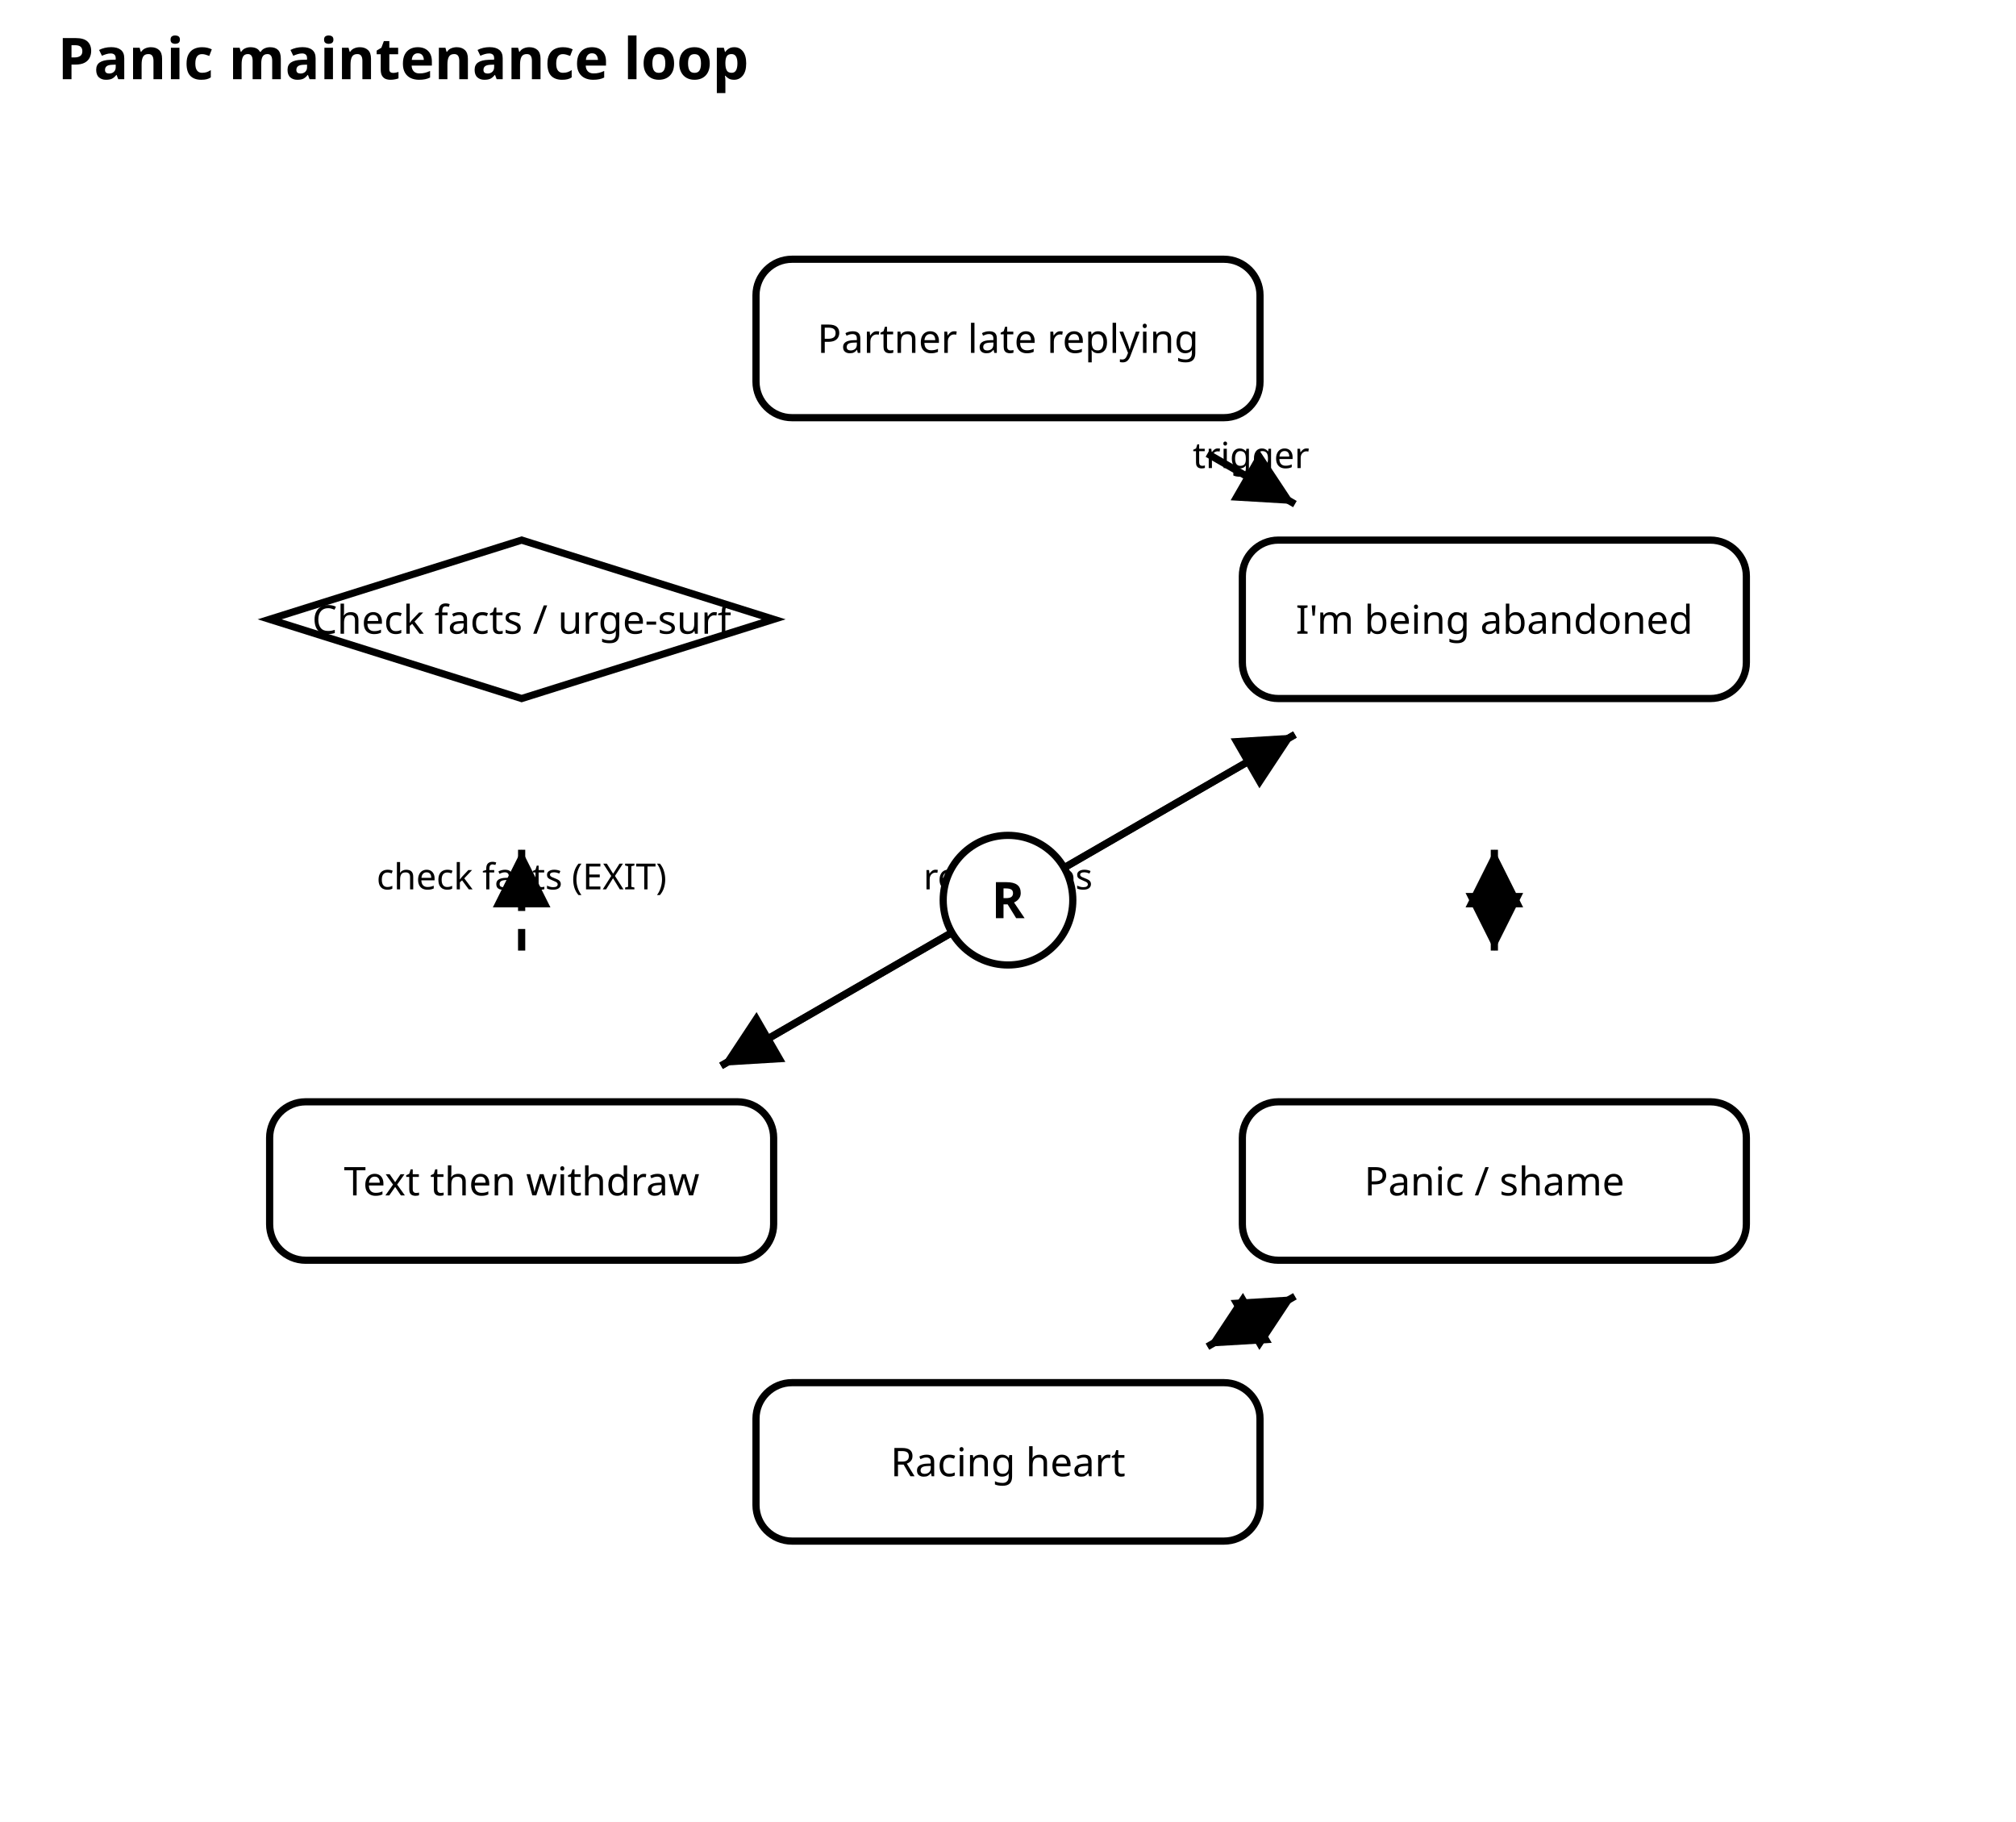
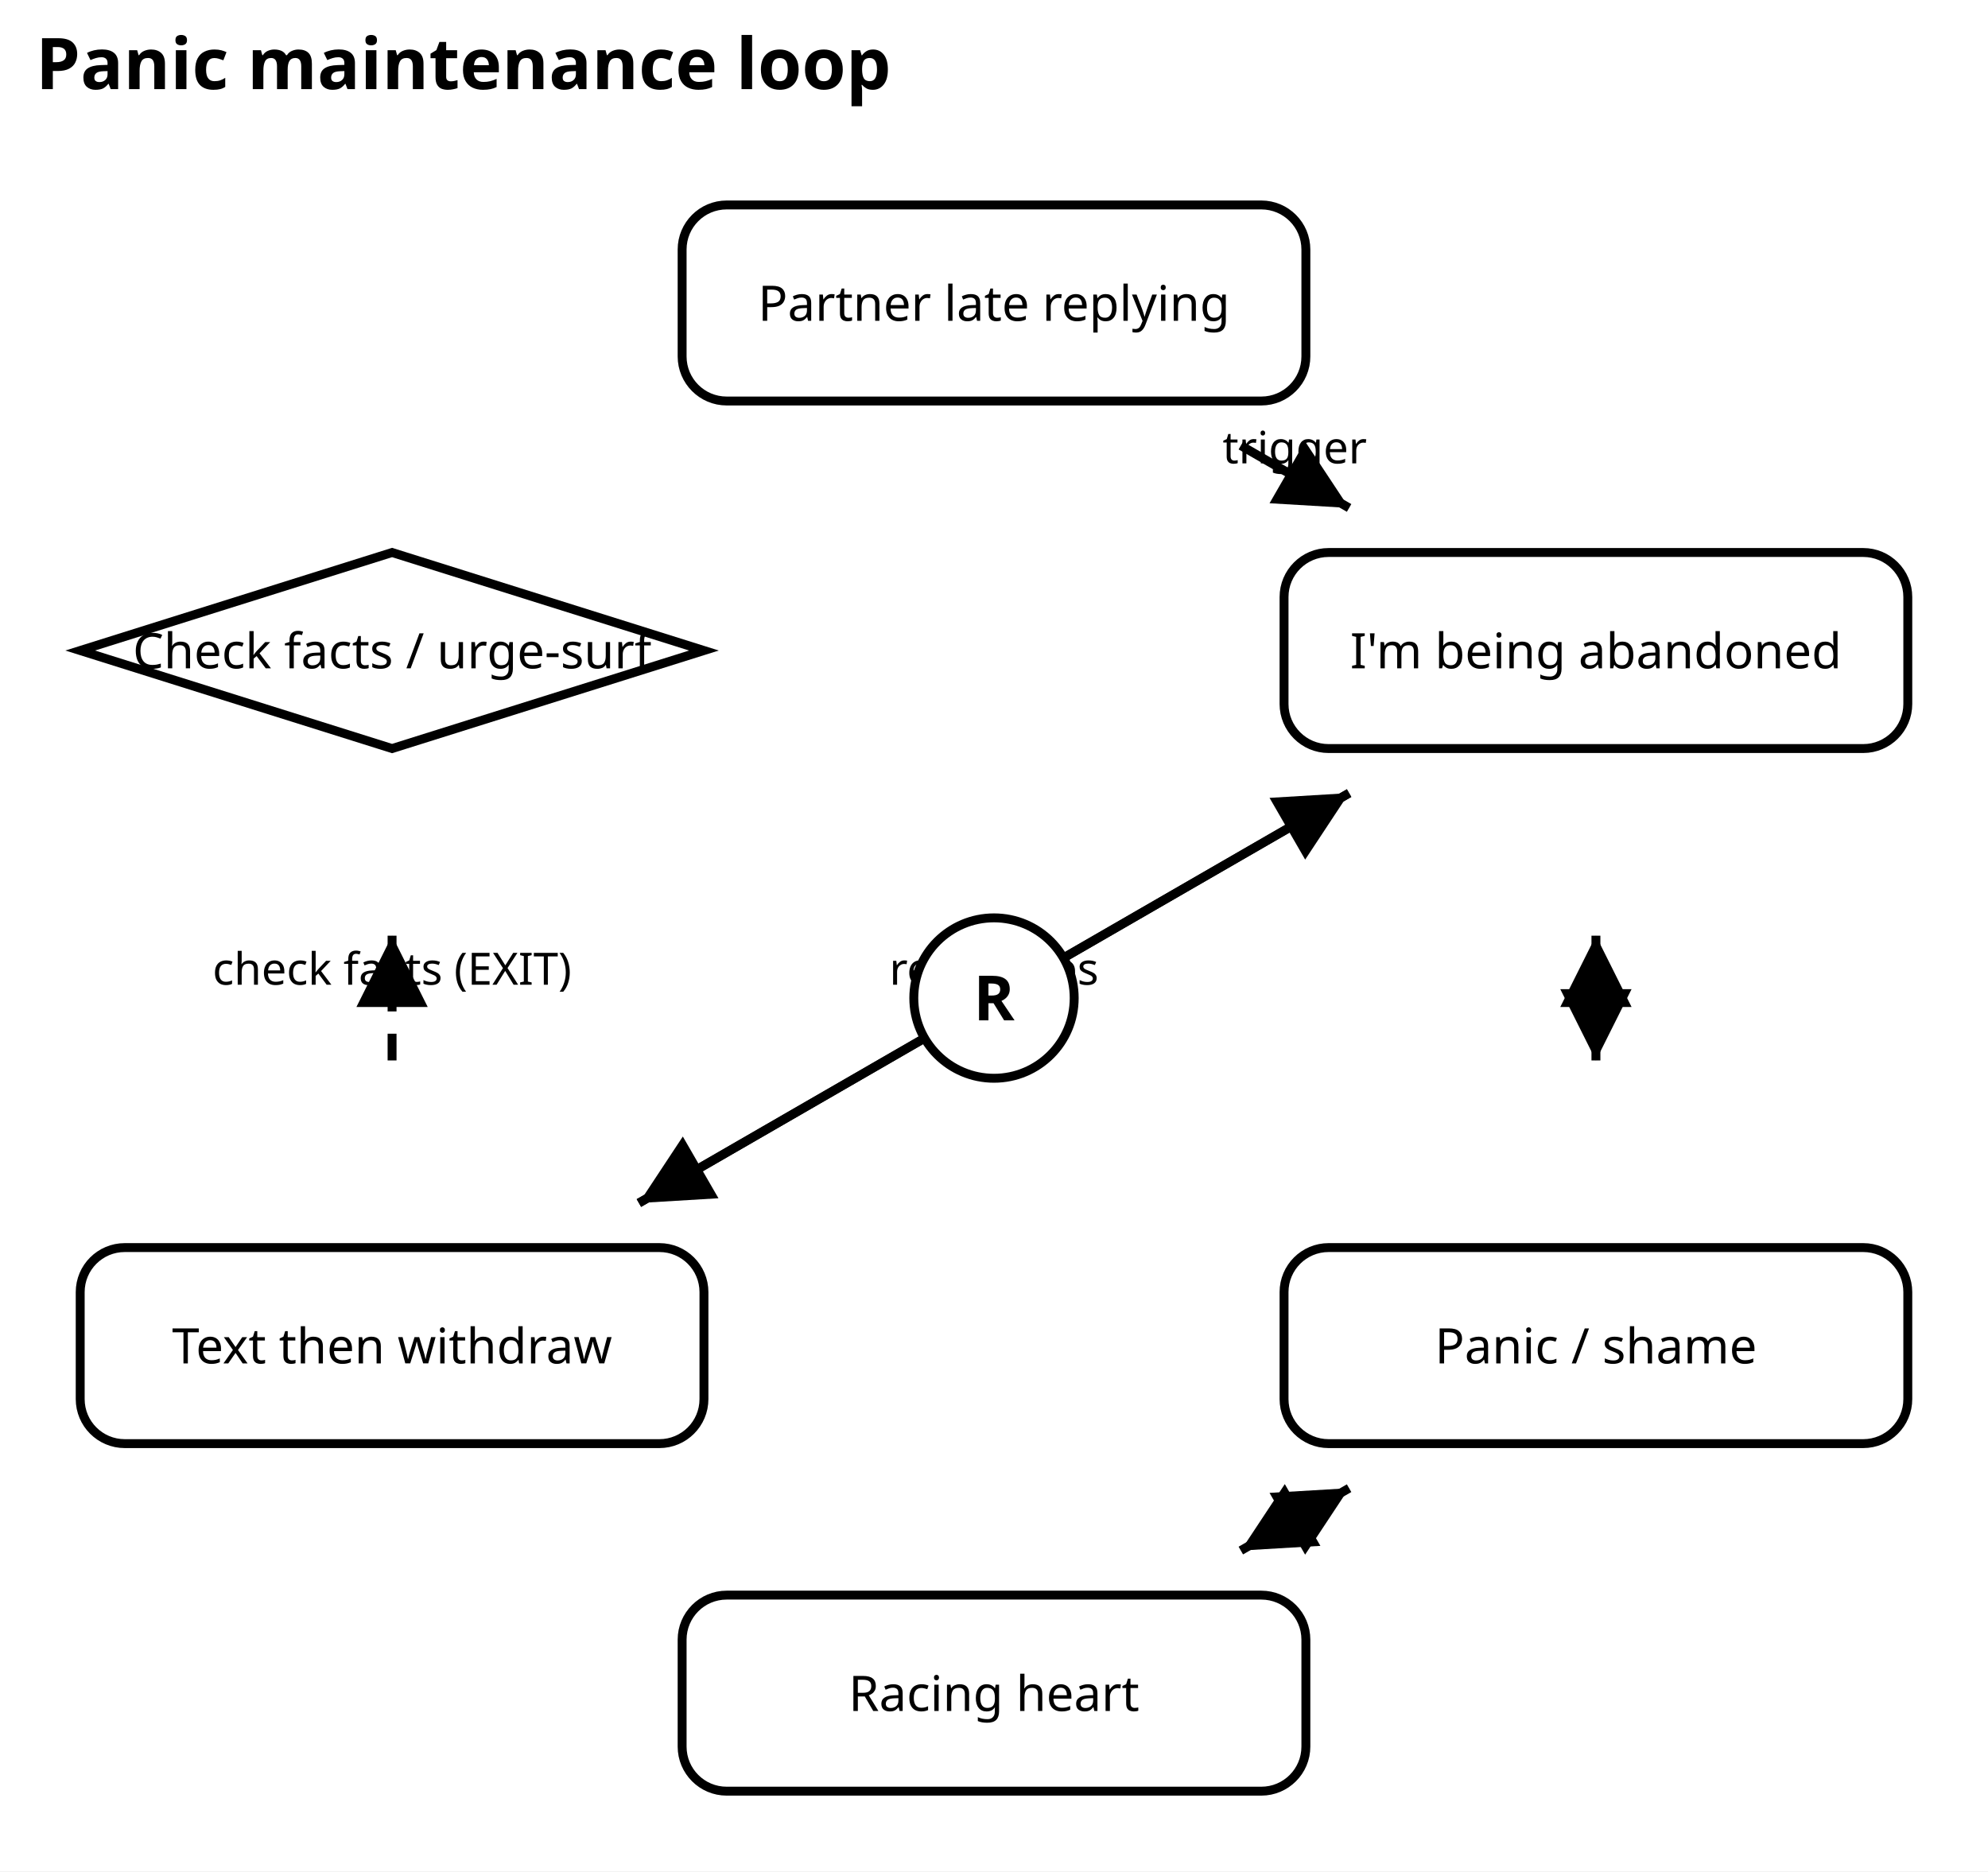
- <svg xmlns="http://www.w3.org/2000/svg" viewBox="0 0 560 506" role="img" aria-label="Maintaining loop: Panic maintenance loop. Links: Partner late replying -&gt; I'm being abandoned; I'm being abandoned &lt;-&gt; Panic / shame; Panic / shame &lt;-&gt; Racing heart; I'm being abandoned -&gt; Text then withdraw; Text then withdraw -&gt; I'm being abandoned (reinforcing). Ways out: Text then withdraw to Check facts / urge-surf.">
+ <svg xmlns="http://www.w3.org/2000/svg" viewBox="56.9 26 446.2 420" role="img" aria-label="Maintaining loop: Panic maintenance loop. Links: Partner late replying -&gt; I'm being abandoned; I'm being abandoned &lt;-&gt; Panic / shame; Panic / shame &lt;-&gt; Racing heart; I'm being abandoned -&gt; Text then withdraw; Text then withdraw -&gt; I'm being abandoned (reinforcing). Ways out: Text then withdraw to Check facts / urge-surf.">
  <defs>
    <marker id="arrow" markerWidth="10" markerHeight="10" refX="8" refY="4" orient="auto-start-reverse">
      <path d="M0,0 L8,4 L0,8 z" fill="#000" />
    </marker>
  </defs>
-   <rect x="0" y="0" width="560" height="506" fill="#fff" />
-   <text x="16" y="22" font-family="sans-serif" font-size="16" font-weight="700">Panic maintenance loop</text>
+   <rect x="56.9" y="26" width="446.2" height="420" fill="#fff" />
+   <text x="64.9" y="46" font-family="sans-serif" font-size="16" font-weight="700">Panic maintenance loop</text>
  <path d="M 335.4,126 L 359.7,140" fill="none" stroke="#000" stroke-width="2" marker-end="url(#arrow)" />
  <text x="347.5" y="130" font-family="sans-serif" font-size="10" text-anchor="middle">trigger</text>
  <path d="M 415.1,236 L 415.1,264" fill="none" stroke="#000" stroke-width="2" marker-start="url(#arrow)" marker-end="url(#arrow)" />
  <path d="M 359.7,360 L 335.4,374" fill="none" stroke="#000" stroke-width="2" marker-start="url(#arrow)" marker-end="url(#arrow)" />
  <path d="M 359.7,204 L 200.3,296" fill="none" stroke="#000" stroke-width="2" marker-end="url(#arrow)" />
  <path d="M 200.3,296 L 359.7,204" fill="none" stroke="#000" stroke-width="2" marker-end="url(#arrow)" />
  <text x="280" y="247" font-family="sans-serif" font-size="10" text-anchor="middle">reinforces</text>
  <path d="M 144.9,264 L 144.9,236" fill="none" stroke="#000" stroke-width="2" stroke-dasharray="6 5" marker-end="url(#arrow)" />
  <text x="144.9" y="247" font-family="sans-serif" font-size="10" text-anchor="middle">check facts (EXIT)</text>
  <circle cx="280" cy="250" r="18" fill="#fff" stroke="#000" stroke-width="2" />
  <text x="280" y="255" text-anchor="middle" font-family="sans-serif" font-size="14" font-weight="700">R</text>
  <rect x="210" y="72" width="140" height="44" rx="10" ry="10" fill="#fff" stroke="#000" stroke-width="2" />
-   <text x="280" y="98" text-anchor="middle" font-family="sans-serif" font-size="11">Partner late replying</text>
+   <text x="280" y="98" font-family="sans-serif" font-size="11" text-anchor="middle" textLength="124" lengthAdjust="spacingAndGlyphs">Partner late replying</text>
  <rect x="345.1" y="150" width="140" height="44" rx="10" ry="10" fill="#fff" stroke="#000" stroke-width="2" />
-   <text x="415.1" y="176" text-anchor="middle" font-family="sans-serif" font-size="11">I'm being abandoned</text>
+   <text x="415.1" y="176" font-family="sans-serif" font-size="11" text-anchor="middle">I'm being abandoned</text>
  <rect x="345.1" y="306" width="140" height="44" rx="10" ry="10" fill="#fff" stroke="#000" stroke-width="2" />
-   <text x="415.1" y="332" text-anchor="middle" font-family="sans-serif" font-size="11">Panic / shame</text>
+   <text x="415.1" y="332" font-family="sans-serif" font-size="11" text-anchor="middle">Panic / shame</text>
  <rect x="210" y="384" width="140" height="44" rx="10" ry="10" fill="#fff" stroke="#000" stroke-width="2" />
-   <text x="280" y="410" text-anchor="middle" font-family="sans-serif" font-size="11">Racing heart</text>
+   <text x="280" y="410" font-family="sans-serif" font-size="11" text-anchor="middle">Racing heart</text>
  <rect x="74.9" y="306" width="140" height="44" rx="10" ry="10" fill="#fff" stroke="#000" stroke-width="2" />
-   <text x="144.9" y="332" text-anchor="middle" font-family="sans-serif" font-size="11">Text then withdraw</text>
+   <text x="144.9" y="332" font-family="sans-serif" font-size="11" text-anchor="middle">Text then withdraw</text>
  <polygon points="144.9,150 214.9,172 144.9,194 74.9,172" fill="#fff" stroke="#000" stroke-width="2" />
-   <text x="144.9" y="176" text-anchor="middle" font-family="sans-serif" font-size="11">Check facts / urge-surf</text>
+   <text x="144.9" y="176" font-family="sans-serif" font-size="11" text-anchor="middle" textLength="124" lengthAdjust="spacingAndGlyphs">Check facts / urge-surf</text>
</svg>
